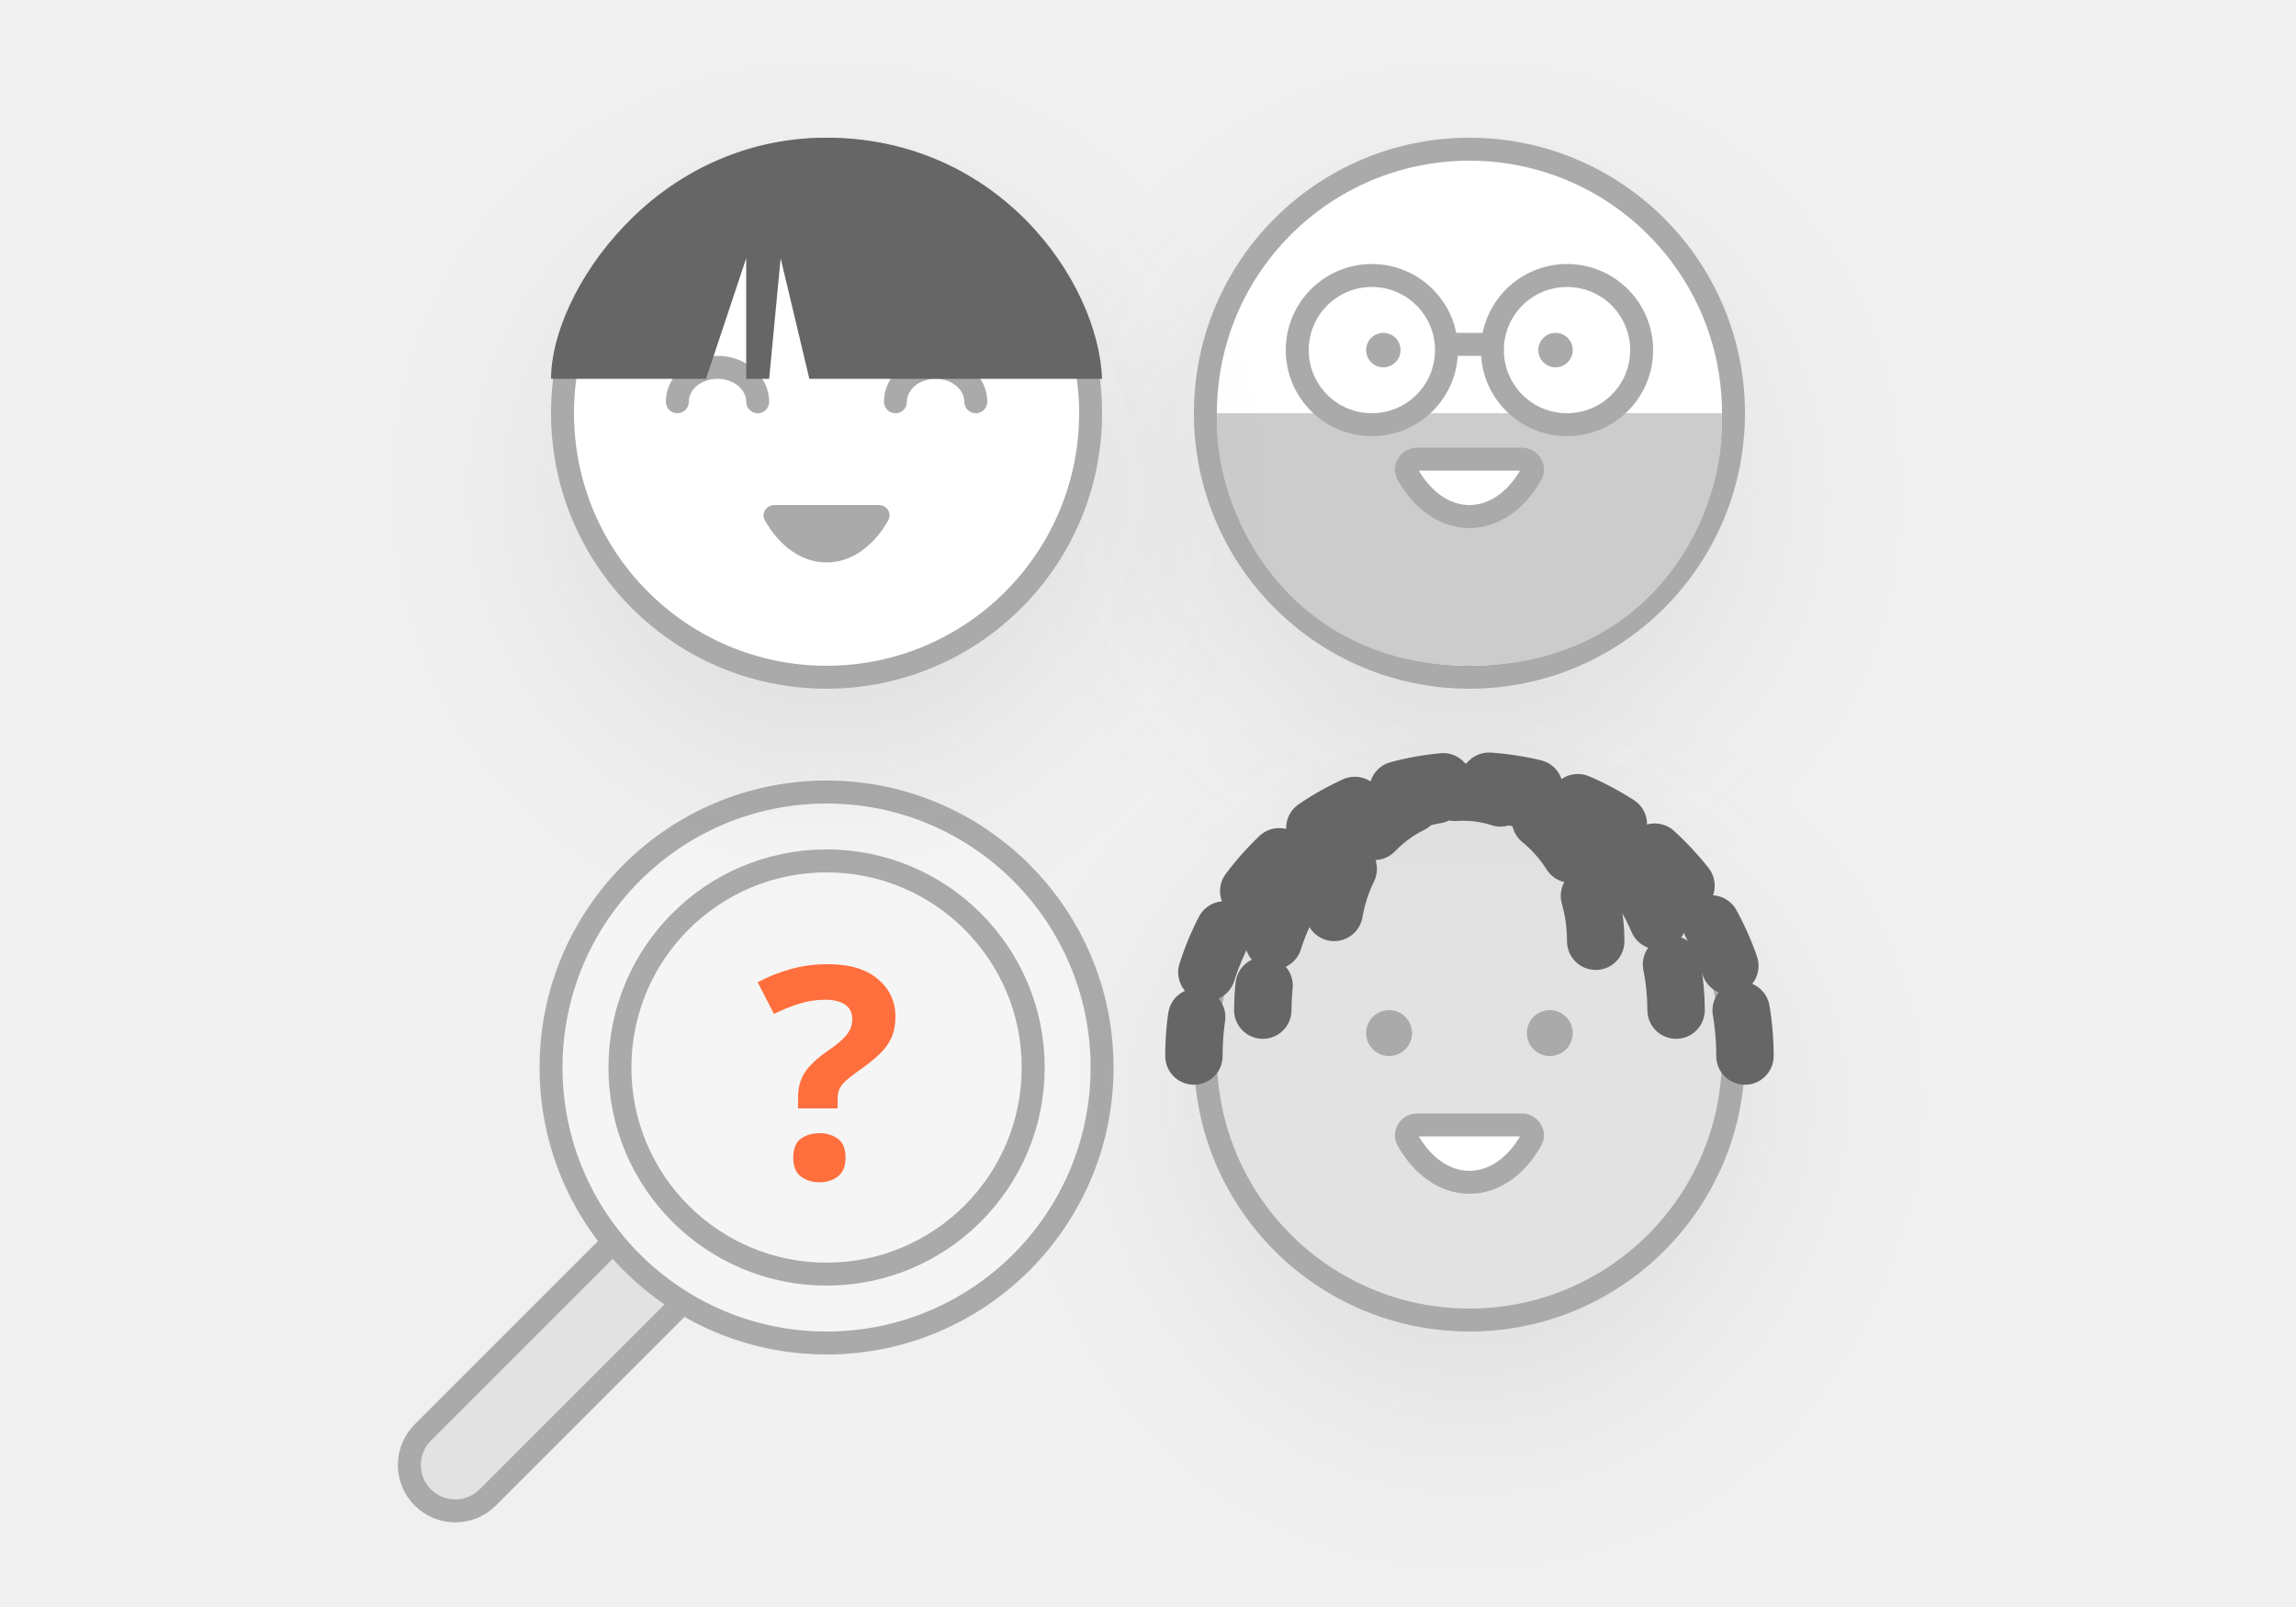
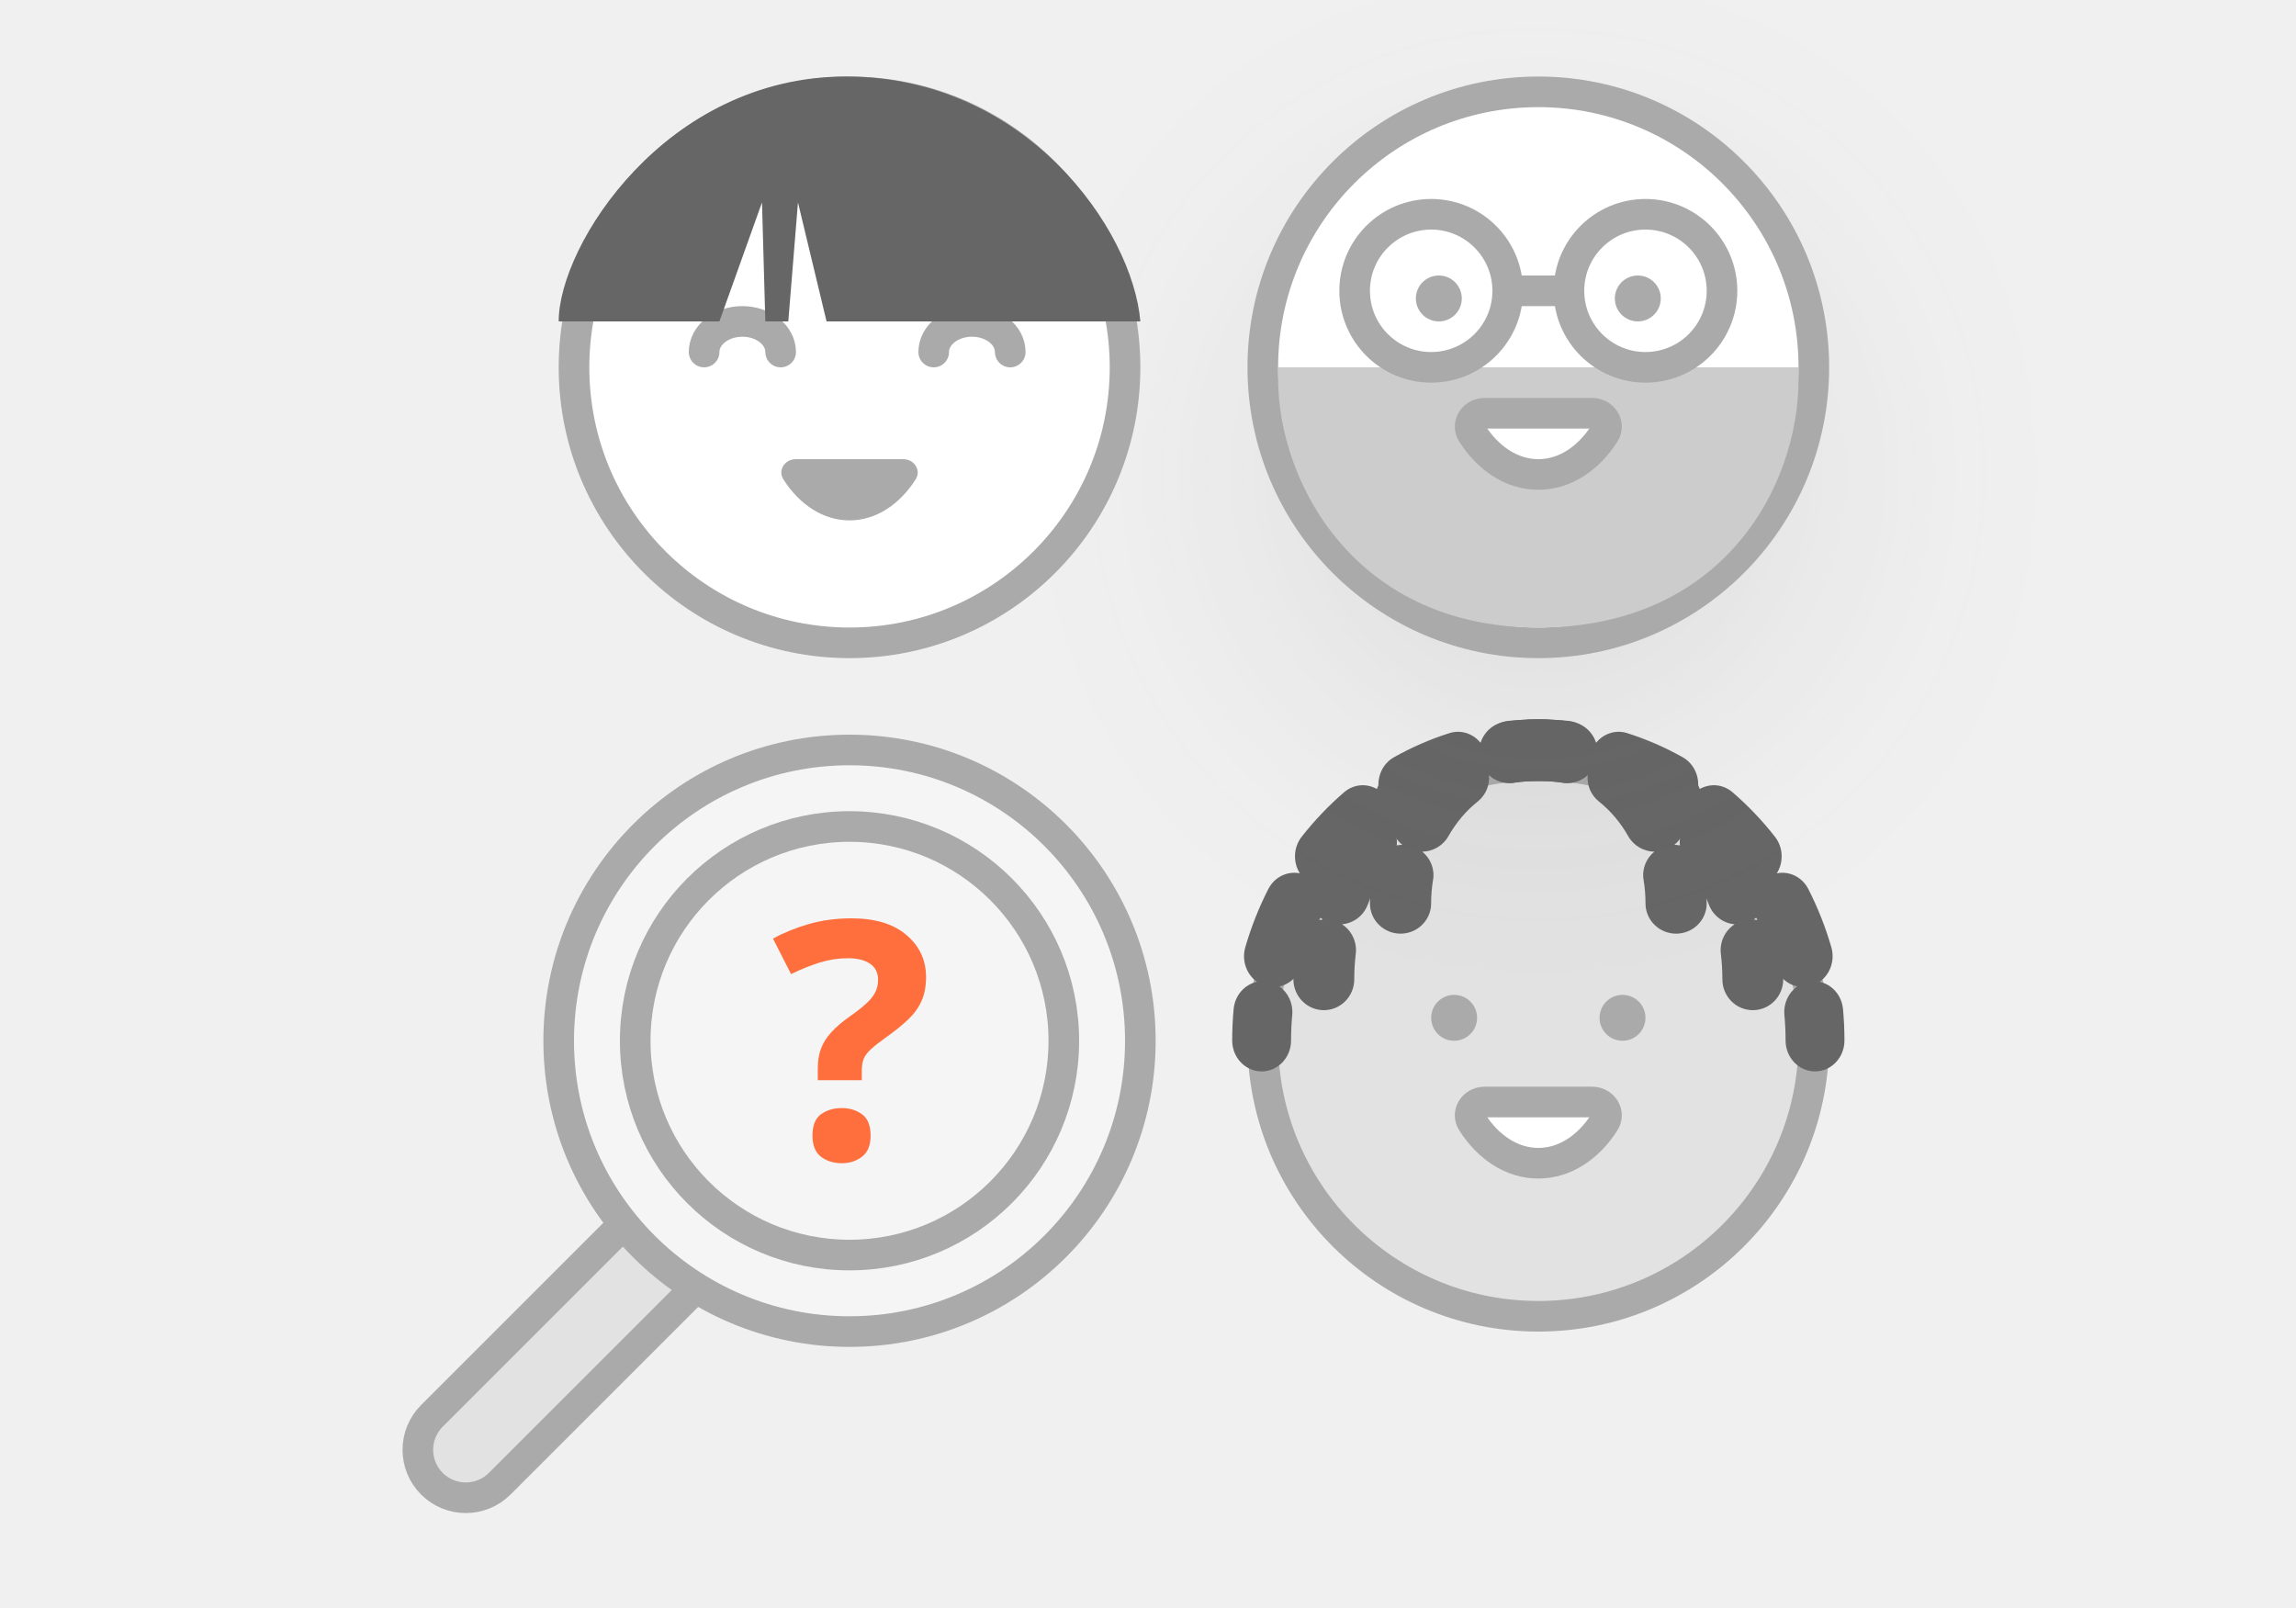
- <svg xmlns="http://www.w3.org/2000/svg" width="200" height="140" viewBox="0 0 200 140" fill="none">
-   <path d="M56.627 105L62.284 110.657L42.485 130.456C40.923 132.018 38.39 132.018 36.828 130.456C35.266 128.894 35.266 126.361 36.828 124.799L56.627 105Z" fill="#E2E2E2" stroke="#AAAAAA" stroke-width="2" />
-   <circle cx="72" cy="93" r="24" fill="#F5F5F5" stroke="#AAAAAA" stroke-width="2" />
-   <circle cx="72" cy="93" r="18" fill="#F5F5F5" stroke="#AAAAAA" stroke-width="2" />
-   <g filter="url(#filter0_d_838_73140)">
-     <circle cx="128" cy="92" r="23" fill="#E2E2E2" stroke="#AAAAAA" stroke-width="2" />
-     <path d="M152 92C152 78.745 141.255 68 128 68C114.745 68 104 78.745 104 92" stroke="#666666" stroke-width="5" stroke-linecap="round" stroke-dasharray="4 4" />
-     <path d="M146 88C146 77.507 137.941 69 128 69C118.059 69 110 77.507 110 88" stroke="#666666" stroke-width="5" stroke-linecap="round" stroke-dasharray="4 4" />
-     <path d="M139 82C139 74.82 133.851 69 127.5 69C121.149 69 116 74.82 116 82" stroke="#666666" stroke-width="5" stroke-linecap="round" stroke-dasharray="4 4" />
-     <path d="M122.623 99.324C123.876 101.563 125.819 103 128 103C130.181 103 132.124 101.563 133.377 99.324C133.721 98.71 133.24 98 132.536 98H123.464C122.76 98 122.279 98.71 122.623 99.324Z" fill="white" stroke="#AAAAAA" stroke-width="2" stroke-linecap="round" stroke-linejoin="round" />
-     <circle cx="121" cy="90" r="2" fill="#AAAAAA" />
-     <circle cx="135" cy="90" r="2" fill="#AAAAAA" />
-   </g>
-   <path d="M69.514 96.558V95.626C69.514 95.056 69.597 94.553 69.761 94.117C69.926 93.672 70.191 93.252 70.555 92.858C70.92 92.456 71.401 92.045 72 91.625C72.538 91.256 72.968 90.925 73.288 90.631C73.618 90.338 73.857 90.048 74.004 89.763C74.16 89.469 74.239 89.138 74.239 88.769C74.239 88.224 74.03 87.808 73.614 87.523C73.197 87.238 72.616 87.095 71.87 87.095C71.124 87.095 70.382 87.209 69.644 87.435C68.915 87.662 68.174 87.959 67.419 88.329L66 85.573C66.868 85.103 67.809 84.726 68.824 84.44C69.84 84.147 70.95 84 72.156 84C74.013 84 75.449 84.432 76.464 85.296C77.488 86.152 78 87.242 78 88.567C78 89.272 77.883 89.885 77.649 90.405C77.423 90.916 77.076 91.394 76.607 91.839C76.147 92.275 75.57 92.737 74.876 93.223C74.356 93.592 73.957 93.903 73.679 94.154C73.401 94.406 73.21 94.658 73.106 94.909C73.011 95.153 72.963 95.45 72.963 95.803V96.558H69.514ZM69.098 100.861C69.098 100.072 69.319 99.519 69.761 99.2C70.213 98.881 70.755 98.722 71.388 98.722C72.004 98.722 72.534 98.881 72.976 99.2C73.427 99.519 73.653 100.072 73.653 100.861C73.653 101.616 73.427 102.161 72.976 102.497C72.534 102.832 72.004 103 71.388 103C70.755 103 70.213 102.832 69.761 102.497C69.319 102.161 69.098 101.616 69.098 100.861Z" fill="#FF6F3D" />
-   <g filter="url(#filter1_d_838_73140)">
-     <circle cx="128" cy="36" r="23" fill="white" stroke="#AAAAAA" stroke-width="2" />
-     <path d="M149.973 36H106.027C105.527 44.311 112.019 58 128 58C143.981 58 150.473 44.8 149.973 36Z" fill="#CCCCCC" />
-     <circle cx="120.5" cy="30.5" r="1.5" fill="#AAAAAA" />
-     <circle cx="135.5" cy="30.5" r="1.5" fill="#AAAAAA" />
-     <path d="M122.623 41.324C123.876 43.563 125.819 45 128 45C130.181 45 132.124 43.563 133.377 41.324C133.721 40.709 133.24 40 132.536 40H123.464C122.76 40 122.279 40.709 122.623 41.324Z" fill="white" stroke="#AAAAAA" stroke-width="2" stroke-linecap="round" stroke-linejoin="round" />
-     <circle cx="119.5" cy="30.5" r="6.5" stroke="#AAAAAA" stroke-width="2" />
-     <circle cx="136.5" cy="30.5" r="6.5" stroke="#AAAAAA" stroke-width="2" />
-     <line x1="126" y1="30" x2="130" y2="30" stroke="#AAAAAA" stroke-width="2" />
-   </g>
-   <g filter="url(#filter2_d_838_73140)">
-     <circle cx="72" cy="36" r="23" fill="white" stroke="#AAAAAA" stroke-width="2" />
-     <path d="M66 35C66 33.343 64.433 32 62.5 32C60.567 32 59 33.343 59 35" stroke="#AAAAAA" stroke-width="2" stroke-linecap="round" />
-     <path d="M85 35C85 33.343 83.433 32 81.5 32C79.567 32 78 33.343 78 35" stroke="#AAAAAA" stroke-width="2" stroke-linecap="round" />
-     <path d="M66.623 45.324C67.876 47.563 69.819 49 72 49C74.181 49 76.124 47.563 77.377 45.324C77.721 44.709 77.24 44 76.536 44H67.464C66.76 44 66.279 44.709 66.623 45.324Z" fill="#AAAAAA" />
-     <path d="M61.5 33H48C48 25.5 57 12 72 12C87 12 95.667 24.5 96 33H70.5L68 22.5L67 33H65V22.5L61.5 33Z" fill="#666666" />
+ <svg xmlns="http://www.w3.org/2000/svg" width="150" height="105" viewBox="0 0 150 105" fill="none">
+   <g clip-path="url(#clip0_1760_80125)">
+     <path d="M43.725 77L48.156 81.431L32.647 96.939C31.424 98.163 29.44 98.163 28.216 96.939C26.993 95.716 26.993 93.732 28.216 92.508L43.725 77Z" fill="#E2E2E2" stroke="#AAAAAA" stroke-width="2" />
+     <circle cx="55.5" cy="68" r="19" fill="#F5F5F5" stroke="#AAAAAA" stroke-width="2" />
+     <circle cx="55.5" cy="68" r="14" fill="#F5F5F5" stroke="#AAAAAA" stroke-width="2" />
+     <circle cx="100.5" cy="68" r="18" fill="#E2E2E2" stroke="#AAAAAA" stroke-width="2" />
+     <path fill-rule="evenodd" clip-rule="evenodd" d="M100.5 51.035C99.964 51.035 99.435 51.063 98.914 51.116C98.188 51.19 97.517 50.83 97.134 50.239C96.996 50.938 96.506 51.539 95.808 51.761C94.788 52.085 93.81 52.513 92.885 53.032C92.242 53.394 91.491 53.332 90.921 52.94C91.049 53.643 90.817 54.395 90.253 54.881C89.435 55.586 88.684 56.374 88.012 57.232C87.549 57.824 86.832 58.067 86.162 57.933C86.536 58.531 86.594 59.319 86.25 59.993C85.754 60.964 85.347 61.99 85.038 63.06C84.826 63.792 84.254 64.306 83.587 64.451C84.151 64.853 84.494 65.556 84.423 66.318C84.372 66.865 84.346 67.42 84.346 67.982C84.346 69.097 83.485 70 82.423 70C81.361 70 80.5 69.097 80.5 67.982C80.5 67.29 80.532 66.604 80.595 65.927C80.678 65.026 81.315 64.321 82.119 64.147C81.439 63.664 81.106 62.757 81.356 61.89C81.74 60.562 82.246 59.29 82.859 58.088C83.267 57.29 84.113 56.896 84.918 57.059C84.468 56.34 84.492 55.37 85.04 54.67C85.871 53.609 86.799 52.635 87.811 51.763C88.478 51.188 89.403 51.163 90.088 51.635C89.933 50.79 90.308 49.903 91.069 49.475C92.215 48.831 93.427 48.301 94.693 47.899C95.52 47.636 96.384 47.985 96.844 48.698C97.01 47.855 97.682 47.187 98.541 47.099C99.186 47.034 99.84 47 100.5 47C101.16 47 101.814 47.034 102.459 47.099C103.318 47.187 103.99 47.855 104.156 48.698C104.616 47.985 105.48 47.636 106.307 47.899C107.573 48.301 108.785 48.831 109.931 49.475C110.692 49.903 111.067 50.79 110.912 51.635C111.597 51.163 112.522 51.188 113.189 51.763C114.2 52.635 115.129 53.609 115.96 54.67C116.508 55.37 116.532 56.34 116.082 57.059C116.887 56.896 117.733 57.29 118.141 58.088C118.754 59.29 119.26 60.562 119.643 61.89C119.894 62.757 119.561 63.664 118.881 64.147C119.685 64.321 120.322 65.026 120.405 65.927C120.468 66.604 120.5 67.29 120.5 67.982C120.5 69.097 119.639 70 118.577 70C117.515 70 116.654 69.097 116.654 67.982C116.654 67.42 116.628 66.865 116.577 66.318C116.506 65.556 116.849 64.853 117.413 64.451C116.746 64.306 116.174 63.792 115.962 63.06C115.653 61.99 115.245 60.964 114.75 59.993C114.406 59.319 114.464 58.531 114.838 57.933C114.168 58.067 113.451 57.824 112.988 57.232C112.316 56.374 111.565 55.586 110.747 54.881C110.183 54.395 109.951 53.643 110.079 52.94C109.509 53.332 108.758 53.394 108.115 53.032C107.19 52.513 106.212 52.085 105.192 51.761C104.494 51.539 104.004 50.938 103.866 50.239C103.483 50.83 102.812 51.19 102.086 51.116C101.565 51.063 101.036 51.035 100.5 51.035Z" fill="#666666" />
+     <path fill-rule="evenodd" clip-rule="evenodd" d="M100.5 51.025C99.956 51.025 99.421 51.064 98.898 51.139C98.135 51.248 97.412 50.903 96.996 50.307C96.959 51.037 96.529 51.72 95.826 52.041C94.846 52.487 93.929 53.071 93.097 53.773C92.498 54.279 91.691 54.367 91.023 54.069C91.37 54.721 91.347 55.544 90.895 56.189C90.273 57.077 89.754 58.056 89.358 59.103C89.077 59.846 88.409 60.323 87.676 60.389C88.296 60.794 88.667 61.532 88.573 62.322C88.509 62.867 88.475 63.422 88.475 63.987C88.475 65.099 87.585 66 86.488 66C85.39 66 84.5 65.099 84.5 63.987C84.5 63.261 84.543 62.545 84.627 61.842C84.741 60.879 85.508 60.158 86.425 60.077C85.65 59.573 85.303 58.571 85.645 57.665C86.16 56.302 86.837 55.025 87.651 53.862C88.207 53.067 89.228 52.805 90.075 53.183C89.634 52.358 89.812 51.305 90.552 50.681C91.654 49.751 92.877 48.971 94.194 48.37C95.077 47.968 96.097 48.272 96.634 49.045C96.68 48.1 97.382 47.291 98.341 47.154C99.048 47.052 99.769 47 100.5 47C101.231 47 101.952 47.052 102.659 47.154C103.618 47.291 104.32 48.1 104.366 49.045C104.903 48.272 105.923 47.968 106.806 48.37C108.123 48.971 109.346 49.751 110.448 50.681C111.188 51.305 111.366 52.358 110.925 53.183C111.772 52.805 112.793 53.067 113.349 53.862C114.163 55.025 114.84 56.302 115.355 57.665C115.697 58.571 115.35 59.573 114.575 60.077C115.492 60.158 116.259 60.879 116.373 61.842C116.457 62.545 116.5 63.261 116.5 63.987C116.5 65.099 115.61 66 114.512 66C113.415 66 112.525 65.099 112.525 63.987C112.525 63.422 112.491 62.867 112.426 62.322C112.333 61.532 112.705 60.794 113.324 60.389C112.591 60.323 111.923 59.846 111.642 59.103C111.246 58.056 110.727 57.077 110.105 56.189C109.653 55.544 109.63 54.721 109.977 54.069C109.309 54.367 108.502 54.279 107.903 53.773C107.071 53.071 106.155 52.487 105.175 52.041C104.471 51.72 104.041 51.037 104.005 50.307C103.588 50.903 102.865 51.248 102.102 51.139C101.579 51.064 101.044 51.025 100.5 51.025Z" fill="#666666" />
+     <path fill-rule="evenodd" clip-rule="evenodd" d="M100.5 50.949C100.018 50.949 99.549 51.005 99.096 51.111C98.422 51.27 97.746 51.071 97.273 50.639C97.337 51.279 97.082 51.937 96.537 52.371C95.789 52.966 95.135 53.732 94.626 54.633C94.267 55.268 93.606 55.632 92.92 55.646C93.453 56.079 93.744 56.772 93.623 57.493C93.541 57.988 93.497 58.5 93.497 59.026C93.497 60.116 92.602 61 91.499 61C90.395 61 89.5 60.116 89.5 59.026C89.5 58.285 89.561 57.557 89.68 56.85C89.839 55.896 90.667 55.215 91.612 55.197C90.878 54.603 90.656 53.557 91.135 52.71C91.883 51.386 92.865 50.222 94.031 49.295C94.814 48.672 95.928 48.728 96.643 49.385C96.545 48.417 97.184 47.502 98.168 47.27C98.921 47.093 99.702 47 100.5 47C101.298 47 102.079 47.093 102.831 47.27C103.816 47.502 104.455 48.417 104.357 49.385C105.072 48.728 106.186 48.672 106.969 49.295C108.135 50.222 109.117 51.386 109.865 52.71C110.343 53.557 110.122 54.603 109.388 55.197C110.333 55.215 111.161 55.896 111.321 56.85C111.439 57.557 111.5 58.285 111.5 59.026C111.5 60.116 110.605 61 109.501 61C108.398 61 107.503 60.116 107.503 59.026C107.503 58.5 107.459 57.988 107.377 57.493C107.256 56.772 107.547 56.079 108.08 55.646C107.394 55.632 106.733 55.268 106.374 54.633C105.865 53.732 105.211 52.966 104.463 52.371C103.918 51.937 103.663 51.279 103.727 50.639C103.254 51.071 102.578 51.27 101.904 51.111C101.452 51.005 100.982 50.949 100.5 50.949Z" fill="#666666" />
+     <path d="M96.179 73.321C97.225 74.961 98.773 76 100.5 76C102.227 76 103.775 74.961 104.821 73.321C105.203 72.722 104.723 72 104.013 72H96.987C96.276 72 95.797 72.722 96.179 73.321Z" fill="white" stroke="#AAAAAA" stroke-width="2" stroke-linecap="round" stroke-linejoin="round" />
+     <circle cx="95" cy="66.5" r="1.5" fill="#AAAAAA" />
+     <circle cx="106" cy="66.5" r="1.5" fill="#AAAAAA" />
+     <path d="M53.428 70.575V69.791C53.428 69.31 53.497 68.886 53.635 68.519C53.772 68.145 53.992 67.792 54.296 67.46C54.6 67.121 55.001 66.774 55.5 66.421C55.948 66.11 56.306 65.831 56.574 65.584C56.849 65.337 57.047 65.093 57.17 64.853C57.3 64.606 57.365 64.327 57.365 64.016C57.365 63.557 57.192 63.207 56.845 62.967C56.498 62.727 56.013 62.607 55.392 62.607C54.77 62.607 54.151 62.702 53.537 62.893C52.929 63.083 52.311 63.334 51.682 63.645L50.5 61.325C51.223 60.929 52.008 60.611 52.854 60.371C53.7 60.124 54.625 60 55.63 60C57.178 60 58.374 60.364 59.22 61.091C60.073 61.812 60.5 62.73 60.5 63.846C60.5 64.44 60.402 64.955 60.207 65.393C60.019 65.824 59.73 66.227 59.34 66.601C58.956 66.969 58.475 67.357 57.897 67.767C57.463 68.078 57.13 68.339 56.899 68.551C56.668 68.763 56.509 68.975 56.422 69.187C56.342 69.392 56.303 69.642 56.303 69.939V70.575H53.428ZM53.081 74.199C53.081 73.535 53.266 73.068 53.635 72.8C54.011 72.532 54.462 72.397 54.99 72.397C55.504 72.397 55.945 72.532 56.313 72.8C56.689 73.068 56.877 73.535 56.877 74.199C56.877 74.834 56.689 75.294 56.313 75.576C55.945 75.859 55.504 76 54.99 76C54.462 76 54.011 75.859 53.635 75.576C53.266 75.294 53.081 74.834 53.081 74.199Z" fill="#FF6F3D" />
+     <g filter="url(#filter0_d_1760_80125)">
+       <circle cx="100.5" cy="24" r="18" fill="white" stroke="#AAAAAA" stroke-width="2" />
+       <path d="M117.478 24H83.522C83.131 30.658 87.984 41 100.5 41C113.017 41 117.869 31.05 117.478 24Z" fill="#CCCCCC" />
+       <circle cx="94" cy="19.5" r="1.5" fill="#AAAAAA" />
+       <circle cx="107" cy="19.5" r="1.5" fill="#AAAAAA" />
+       <path d="M96.179 28.321C97.225 29.961 98.773 31 100.5 31C102.227 31 103.775 29.961 104.821 28.321C105.203 27.722 104.723 27 104.013 27H96.987C96.276 27 95.797 27.722 96.179 28.321Z" fill="white" stroke="#AAAAAA" stroke-width="2" stroke-linecap="round" stroke-linejoin="round" />
+       <circle cx="93.5" cy="19" r="5" stroke="#AAAAAA" stroke-width="2" />
+       <circle cx="107.5" cy="19" r="5" stroke="#AAAAAA" stroke-width="2" />
+       <path d="M98.5 19H102.633" stroke="#AAAAAA" stroke-width="2" />
+     </g>
+     <circle cx="55.5" cy="24" r="18" fill="white" stroke="#AAAAAA" stroke-width="2" />
+     <path d="M51 23C51 21.895 49.881 21 48.5 21C47.119 21 46 21.895 46 23" stroke="#AAAAAA" stroke-width="2" stroke-linecap="round" />
+     <path d="M66 23C66 21.895 64.881 21 63.5 21C62.119 21 61 21.895 61 23" stroke="#AAAAAA" stroke-width="2" stroke-linecap="round" />
+     <path d="M51.179 31.321C52.225 32.961 53.773 34 55.5 34C57.227 34 58.775 32.961 59.821 31.321C60.203 30.722 59.724 30 59.014 30H51.986C51.276 30 50.797 30.722 51.179 31.321Z" fill="#AAAAAA" />
+     <path d="M47 21H36.5C36.5 16 43.516 5 55.265 5C67.014 5 74 15 74.5 21H54L52.132 13.225L51.5 21H50L49.782 13.225L47 21Z" fill="#666666" />
  </g>
  <defs>
-     <filter id="filter0_d_838_73140" x="86.5" y="57.5" width="83" height="80.5" filterUnits="userSpaceOnUse" color-interpolation-filters="sRGB">
+     <filter id="filter0_d_1760_80125" x="66.5" y="-3" width="68" height="68" filterUnits="userSpaceOnUse" color-interpolation-filters="sRGB">
      <feFlood flood-opacity="0" result="BackgroundImageFix" />
      <feColorMatrix in="SourceAlpha" type="matrix" values="0 0 0 0 0 0 0 0 0 0 0 0 0 0 0 0 0 0 127 0" result="hardAlpha" />
      <feOffset dy="7" />
      <feGaussianBlur stdDeviation="7.5" />
      <feColorMatrix type="matrix" values="0 0 0 0 0.333 0 0 0 0 0.333 0 0 0 0 0.333 0 0 0 0.1 0" />
-       <feBlend mode="normal" in2="BackgroundImageFix" result="effect1_dropShadow_838_73140" />
-       <feBlend mode="normal" in="SourceGraphic" in2="effect1_dropShadow_838_73140" result="shape" />
+       <feBlend mode="normal" in2="BackgroundImageFix" result="effect1_dropShadow_1760_80125" />
+       <feBlend mode="normal" in="SourceGraphic" in2="effect1_dropShadow_1760_80125" result="shape" />
    </filter>
-     <filter id="filter1_d_838_73140" x="89" y="4" width="78" height="78" filterUnits="userSpaceOnUse" color-interpolation-filters="sRGB">
-       <feFlood flood-opacity="0" result="BackgroundImageFix" />
-       <feColorMatrix in="SourceAlpha" type="matrix" values="0 0 0 0 0 0 0 0 0 0 0 0 0 0 0 0 0 0 127 0" result="hardAlpha" />
-       <feOffset dy="7" />
-       <feGaussianBlur stdDeviation="7.5" />
-       <feColorMatrix type="matrix" values="0 0 0 0 0.333 0 0 0 0 0.333 0 0 0 0 0.333 0 0 0 0.1 0" />
-       <feBlend mode="normal" in2="BackgroundImageFix" result="effect1_dropShadow_838_73140" />
-       <feBlend mode="normal" in="SourceGraphic" in2="effect1_dropShadow_838_73140" result="shape" />
-     </filter>
-     <filter id="filter2_d_838_73140" x="33" y="4" width="78" height="78" filterUnits="userSpaceOnUse" color-interpolation-filters="sRGB">
-       <feFlood flood-opacity="0" result="BackgroundImageFix" />
-       <feColorMatrix in="SourceAlpha" type="matrix" values="0 0 0 0 0 0 0 0 0 0 0 0 0 0 0 0 0 0 127 0" result="hardAlpha" />
-       <feOffset dy="7" />
-       <feGaussianBlur stdDeviation="7.5" />
-       <feColorMatrix type="matrix" values="0 0 0 0 0.333 0 0 0 0 0.333 0 0 0 0 0.333 0 0 0 0.1 0" />
-       <feBlend mode="normal" in2="BackgroundImageFix" result="effect1_dropShadow_838_73140" />
-       <feBlend mode="normal" in="SourceGraphic" in2="effect1_dropShadow_838_73140" result="shape" />
-     </filter>
+     <clipPath id="clip0_1760_80125">
+       <rect width="150" height="105" fill="white" />
+     </clipPath>
  </defs>
</svg>
